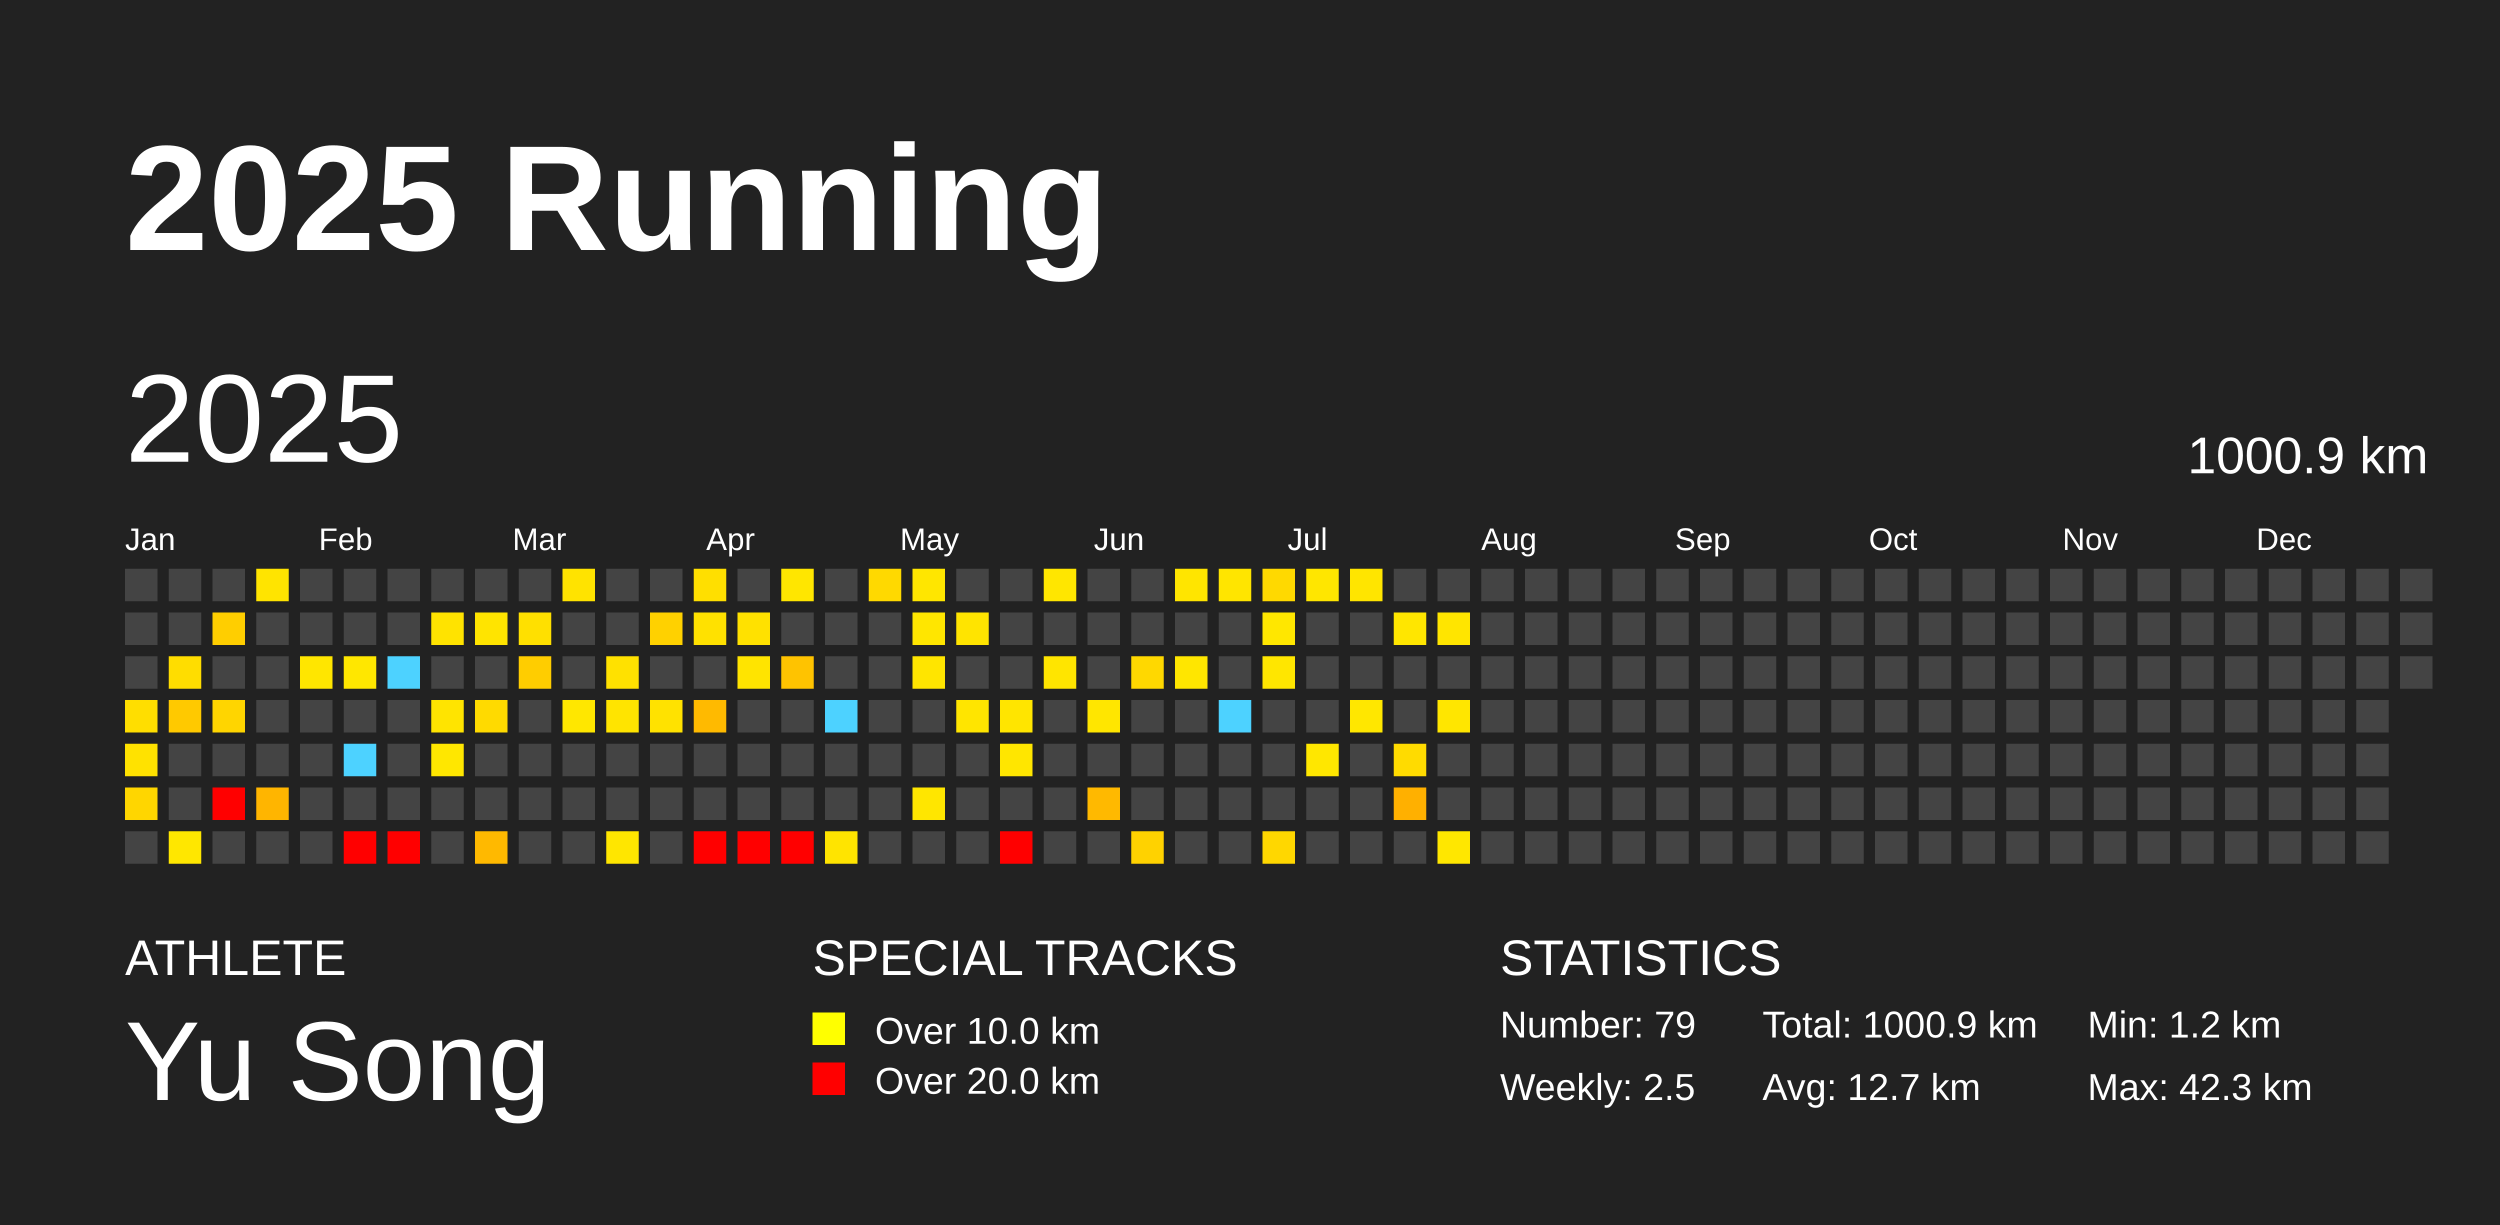
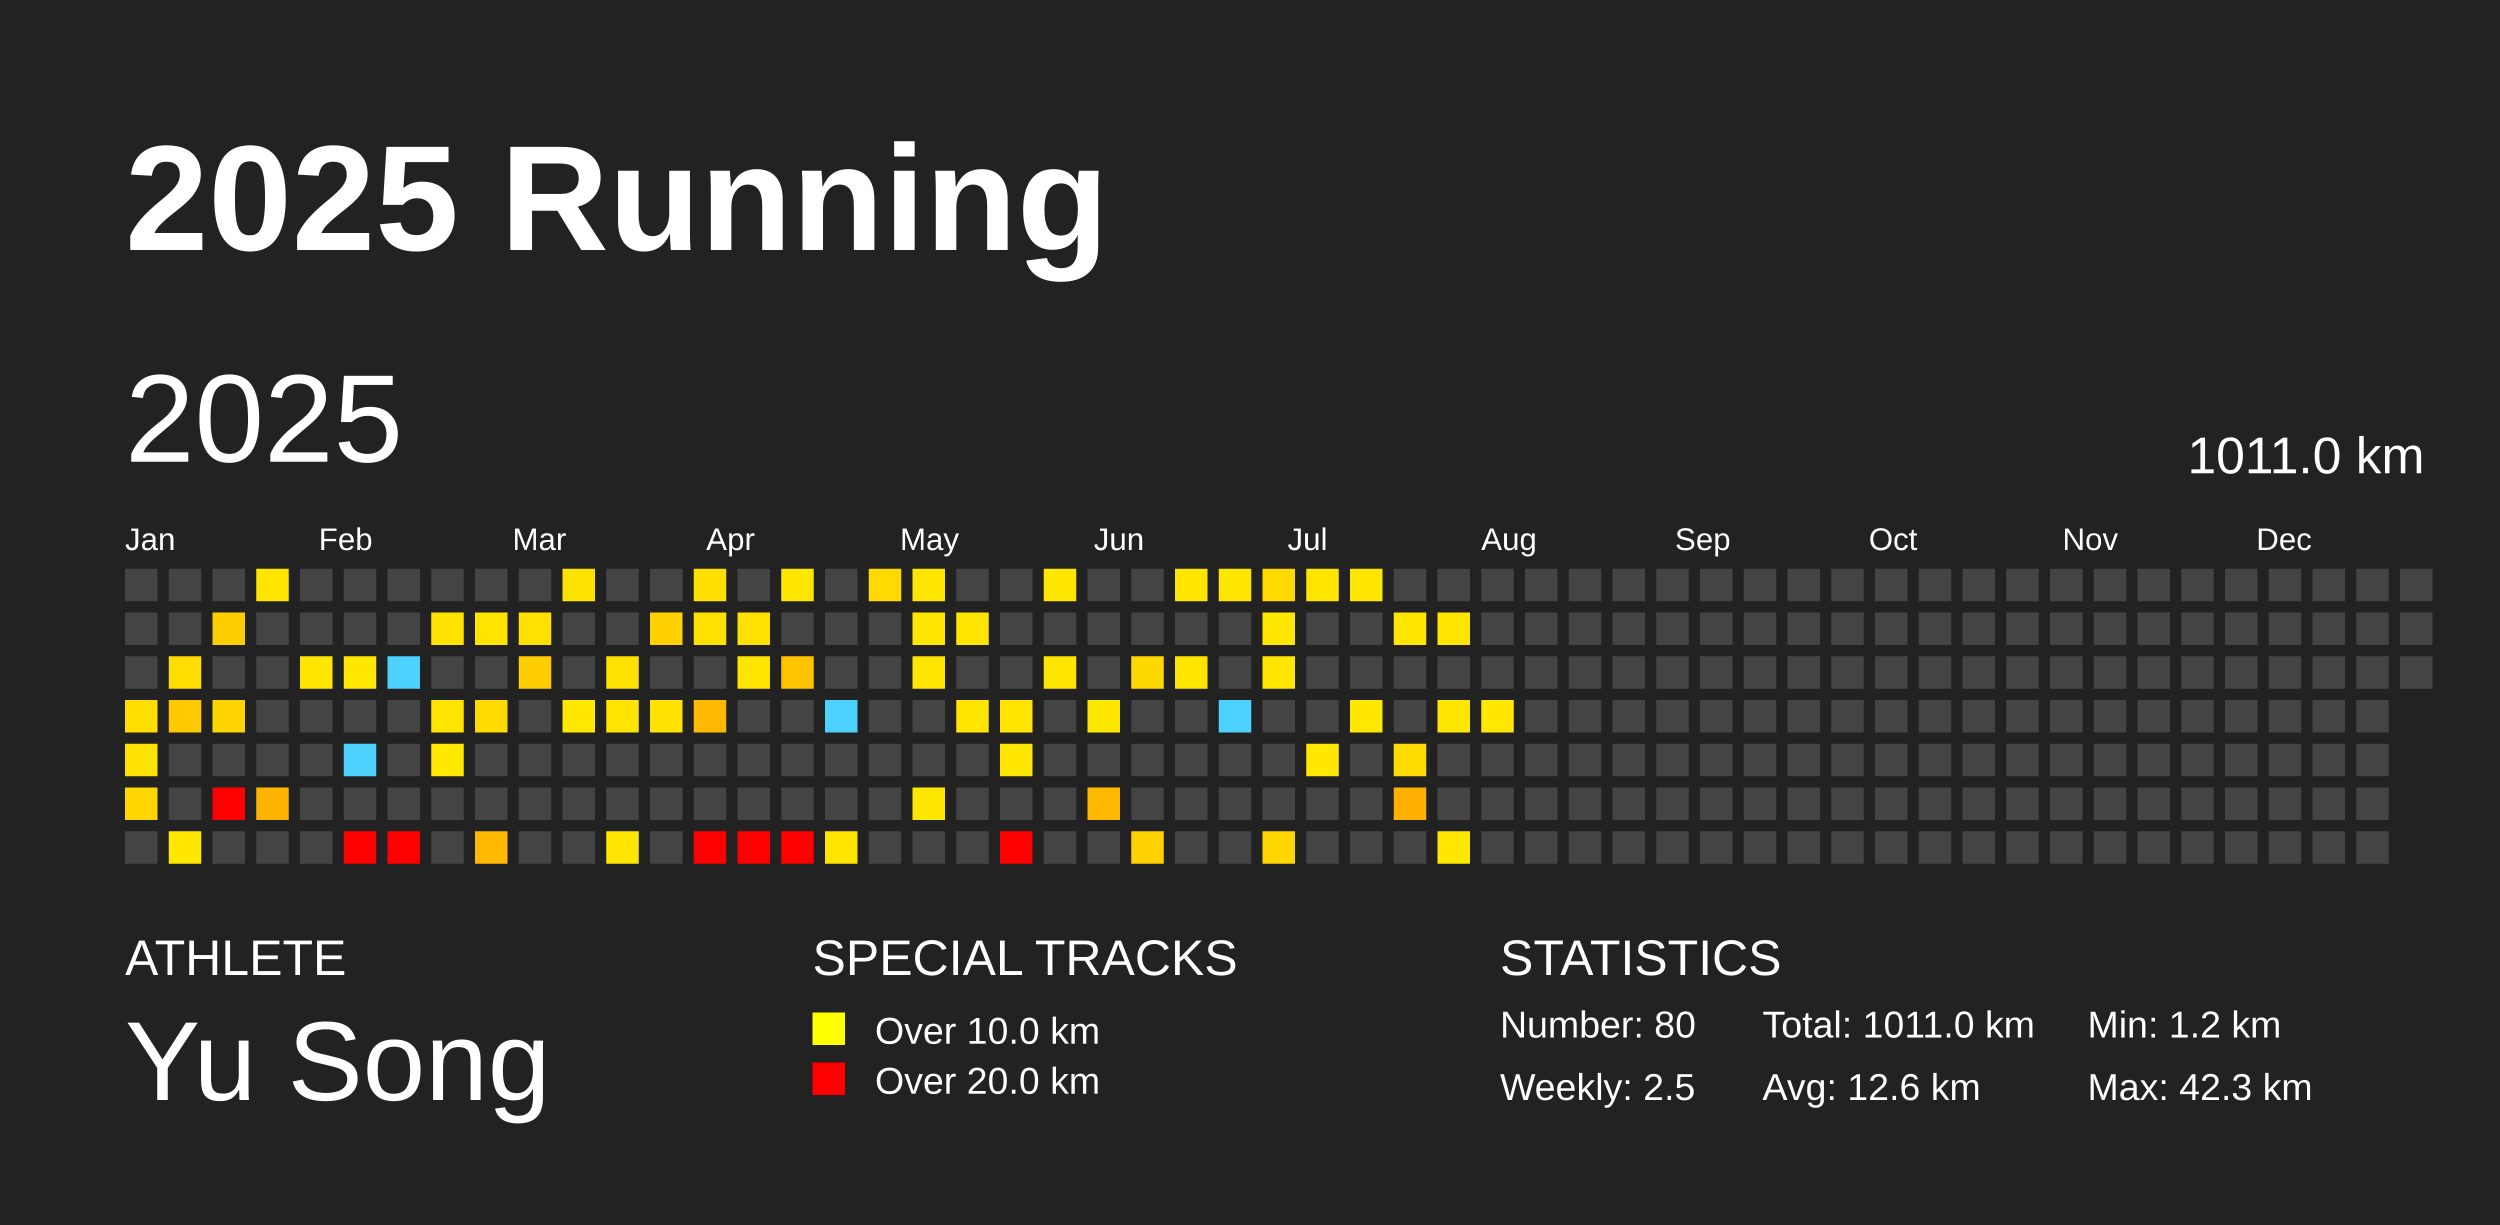
<svg xmlns="http://www.w3.org/2000/svg" baseProfile="full" height="98mm" version="1.1" viewBox="0,0,200,98" width="200mm">
  <defs />
  <rect fill="#222222" height="98" width="200" x="0" y="0" />
  <text fill="#FFFFFF" style="font-size:12px; font-family:Arial; font-weight:bold;" x="10" y="20">2025 Running</text>
  <text fill="#FFFFFF" style="font-size:4px; font-family:Arial" x="10" y="78">ATHLETE</text>
  <text fill="#FFFFFF" style="font-size:9px; font-family:Arial" x="10" y="88">Yu Song</text>
  <text fill="#FFFFFF" style="font-size:4px; font-family:Arial" x="65" y="78">SPECIAL TRACKS</text>
  <rect fill="yellow" height="2.6" width="2.6" x="65" y="81" />
  <text fill="#FFFFFF" style="font-size:3px; font-family:Arial" x="70" y="83.5">Over 10.0 km</text>
  <rect fill="red" height="2.6" width="2.6" x="65" y="85" />
  <text fill="#FFFFFF" style="font-size:3px; font-family:Arial" x="70" y="87.5">Over 20.0 km</text>
  <text fill="#FFFFFF" style="font-size:4px; font-family:Arial" x="120" y="78">STATISTICS</text>
-   <text fill="#FFFFFF" style="font-size:3px; font-family:Arial" x="120" y="83">Number: 79</text>
+   <text fill="#FFFFFF" style="font-size:3px; font-family:Arial" x="120" y="83">Number: 80</text>
  <text fill="#FFFFFF" style="font-size:3px; font-family:Arial" x="120" y="88">Weekly: 2.5</text>
-   <text fill="#FFFFFF" style="font-size:3px; font-family:Arial" x="141" y="83">Total: 1000.9 km</text>
-   <text fill="#FFFFFF" style="font-size:3px; font-family:Arial" x="141" y="88">Avg: 12.7 km</text>
+   <text fill="#FFFFFF" style="font-size:3px; font-family:Arial" x="141" y="83">Total: 1011.0 km</text>
+   <text fill="#FFFFFF" style="font-size:3px; font-family:Arial" x="141" y="88">Avg: 12.6 km</text>
  <text fill="#FFFFFF" style="font-size:3px; font-family:Arial" x="167" y="83">Min: 1.2 km</text>
  <text fill="#FFFFFF" style="font-size:3px; font-family:Arial" x="167" y="88">Max: 42.3 km</text>
  <text dominant-baseline="hanging" fill="#FFFFFF" style="font-size:10.0px; font-family:Arial;" x="10" y="30">2025</text>
-   <text dominant-baseline="hanging" fill="#FFFFFF" style="font-size:4.125px; font-family:Arial;" x="175" y="35">1000.9 km</text>
+   <text dominant-baseline="hanging" fill="#FFFFFF" style="font-size:4.125px; font-family:Arial;" x="175" y="35">1011.0 km</text>
  <text fill="#FFFFFF" style="font-size:2.5px; font-family:Arial" x="10.0" y="44">Jan</text>
  <text fill="#FFFFFF" style="font-size:2.5px; font-family:Arial" x="25.5" y="44">Feb</text>
  <text fill="#FFFFFF" style="font-size:2.5px; font-family:Arial" x="41.0" y="44">Mar</text>
  <text fill="#FFFFFF" style="font-size:2.5px; font-family:Arial" x="56.5" y="44">Apr</text>
  <text fill="#FFFFFF" style="font-size:2.5px; font-family:Arial" x="72.0" y="44">May</text>
  <text fill="#FFFFFF" style="font-size:2.5px; font-family:Arial" x="87.5" y="44">Jun</text>
  <text fill="#FFFFFF" style="font-size:2.5px; font-family:Arial" x="103.0" y="44">Jul</text>
  <text fill="#FFFFFF" style="font-size:2.5px; font-family:Arial" x="118.5" y="44">Aug</text>
  <text fill="#FFFFFF" style="font-size:2.5px; font-family:Arial" x="134.0" y="44">Sep</text>
  <text fill="#FFFFFF" style="font-size:2.5px; font-family:Arial" x="149.5" y="44">Oct</text>
  <text fill="#FFFFFF" style="font-size:2.5px; font-family:Arial" x="165.0" y="44">Nov</text>
  <text fill="#FFFFFF" style="font-size:2.5px; font-family:Arial" x="180.5" y="44">Dec</text>
  <rect fill="#444444" height="2.6" width="2.6" x="10.0" y="45.5" />
  <rect fill="#444444" height="2.6" width="2.6" x="10.0" y="49.0" />
  <rect fill="#444444" height="2.6" width="2.6" x="10.0" y="52.5" />
  <rect fill="#ffde00" height="2.6" width="2.6" x="10.0" y="56.0" />
  <rect fill="#ffe200" height="2.6" width="2.6" x="10.0" y="59.5" />
  <rect fill="#ffd600" height="2.6" width="2.6" x="10.0" y="63.0" />
  <rect fill="#444444" height="2.6" width="2.6" x="10.0" y="66.5" />
  <rect fill="#444444" height="2.6" width="2.6" x="13.5" y="45.5" />
  <rect fill="#444444" height="2.6" width="2.6" x="13.5" y="49.0" />
  <rect fill="#ffdd00" height="2.6" width="2.6" x="13.5" y="52.5" />
  <rect fill="#ffc900" height="2.6" width="2.6" x="13.5" y="56.0" />
  <rect fill="#444444" height="2.6" width="2.6" x="13.5" y="59.5" />
  <rect fill="#444444" height="2.6" width="2.6" x="13.5" y="63.0" />
  <rect fill="#ffe700" height="2.6" width="2.6" x="13.5" y="66.5" />
  <rect fill="#444444" height="2.6" width="2.6" x="17.0" y="45.5" />
  <rect fill="#ffce00" height="2.6" width="2.6" x="17.0" y="49.0" />
  <rect fill="#444444" height="2.6" width="2.6" x="17.0" y="52.5" />
  <rect fill="#ffd500" height="2.6" width="2.6" x="17.0" y="56.0" />
  <rect fill="#444444" height="2.6" width="2.6" x="17.0" y="59.5" />
  <rect fill="red" height="2.6" width="2.6" x="17.0" y="63.0" />
  <rect fill="#444444" height="2.6" width="2.6" x="17.0" y="66.5" />
  <rect fill="#ffe400" height="2.6" width="2.6" x="20.5" y="45.5" />
  <rect fill="#444444" height="2.6" width="2.6" x="20.5" y="49.0" />
  <rect fill="#444444" height="2.6" width="2.6" x="20.5" y="52.5" />
  <rect fill="#444444" height="2.6" width="2.6" x="20.5" y="56.0" />
  <rect fill="#444444" height="2.6" width="2.6" x="20.5" y="59.5" />
  <rect fill="#ffb500" height="2.6" width="2.6" x="20.5" y="63.0" />
  <rect fill="#444444" height="2.6" width="2.6" x="20.5" y="66.5" />
  <rect fill="#444444" height="2.6" width="2.6" x="24.0" y="45.5" />
  <rect fill="#444444" height="2.6" width="2.6" x="24.0" y="49.0" />
  <rect fill="#ffe600" height="2.6" width="2.6" x="24.0" y="52.5" />
  <rect fill="#444444" height="2.6" width="2.6" x="24.0" y="56.0" />
  <rect fill="#444444" height="2.6" width="2.6" x="24.0" y="59.5" />
  <rect fill="#444444" height="2.6" width="2.6" x="24.0" y="63.0" />
  <rect fill="#444444" height="2.6" width="2.6" x="24.0" y="66.5" />
  <rect fill="#444444" height="2.6" width="2.6" x="27.5" y="45.5" />
  <rect fill="#444444" height="2.6" width="2.6" x="27.5" y="49.0" />
  <rect fill="#ffe700" height="2.6" width="2.6" x="27.5" y="52.5" />
  <rect fill="#444444" height="2.6" width="2.6" x="27.5" y="56.0" />
  <rect fill="#4dd2ff" height="2.6" width="2.6" x="27.5" y="59.5" />
  <rect fill="#444444" height="2.6" width="2.6" x="27.5" y="63.0" />
  <rect fill="red" height="2.6" width="2.6" x="27.5" y="66.5" />
  <rect fill="#444444" height="2.6" width="2.6" x="31.0" y="45.5" />
  <rect fill="#444444" height="2.6" width="2.6" x="31.0" y="49.0" />
  <rect fill="#4dd2ff" height="2.6" width="2.6" x="31.0" y="52.5" />
  <rect fill="#444444" height="2.6" width="2.6" x="31.0" y="56.0" />
  <rect fill="#444444" height="2.6" width="2.6" x="31.0" y="59.5" />
  <rect fill="#444444" height="2.6" width="2.6" x="31.0" y="63.0" />
  <rect fill="red" height="2.6" width="2.6" x="31.0" y="66.5" />
  <rect fill="#444444" height="2.6" width="2.6" x="34.5" y="45.5" />
  <rect fill="#ffe300" height="2.6" width="2.6" x="34.5" y="49.0" />
  <rect fill="#444444" height="2.6" width="2.6" x="34.5" y="52.5" />
  <rect fill="#ffe400" height="2.6" width="2.6" x="34.5" y="56.0" />
  <rect fill="#ffe700" height="2.6" width="2.6" x="34.5" y="59.5" />
  <rect fill="#444444" height="2.6" width="2.6" x="34.5" y="63.0" />
  <rect fill="#444444" height="2.6" width="2.6" x="34.5" y="66.5" />
  <rect fill="#444444" height="2.6" width="2.6" x="38.0" y="45.5" />
  <rect fill="#ffe400" height="2.6" width="2.6" x="38.0" y="49.0" />
  <rect fill="#444444" height="2.6" width="2.6" x="38.0" y="52.5" />
  <rect fill="#ffda00" height="2.6" width="2.6" x="38.0" y="56.0" />
  <rect fill="#444444" height="2.6" width="2.6" x="38.0" y="59.5" />
  <rect fill="#444444" height="2.6" width="2.6" x="38.0" y="63.0" />
  <rect fill="#ffb900" height="2.6" width="2.6" x="38.0" y="66.5" />
  <rect fill="#444444" height="2.6" width="2.6" x="41.5" y="45.5" />
  <rect fill="#ffe000" height="2.6" width="2.6" x="41.5" y="49.0" />
  <rect fill="#ffcd00" height="2.6" width="2.6" x="41.5" y="52.5" />
  <rect fill="#444444" height="2.6" width="2.6" x="41.5" y="56.0" />
  <rect fill="#444444" height="2.6" width="2.6" x="41.5" y="59.5" />
  <rect fill="#444444" height="2.6" width="2.6" x="41.5" y="63.0" />
  <rect fill="#444444" height="2.6" width="2.6" x="41.5" y="66.5" />
  <rect fill="#ffe300" height="2.6" width="2.6" x="45.0" y="45.5" />
  <rect fill="#444444" height="2.6" width="2.6" x="45.0" y="49.0" />
  <rect fill="#444444" height="2.6" width="2.6" x="45.0" y="52.5" />
  <rect fill="#ffe700" height="2.6" width="2.6" x="45.0" y="56.0" />
  <rect fill="#444444" height="2.6" width="2.6" x="45.0" y="59.5" />
  <rect fill="#444444" height="2.6" width="2.6" x="45.0" y="63.0" />
  <rect fill="#444444" height="2.6" width="2.6" x="45.0" y="66.5" />
  <rect fill="#444444" height="2.6" width="2.6" x="48.5" y="45.5" />
  <rect fill="#444444" height="2.6" width="2.6" x="48.5" y="49.0" />
  <rect fill="#ffe100" height="2.6" width="2.6" x="48.5" y="52.5" />
  <rect fill="#ffe400" height="2.6" width="2.6" x="48.5" y="56.0" />
  <rect fill="#444444" height="2.6" width="2.6" x="48.5" y="59.5" />
  <rect fill="#444444" height="2.6" width="2.6" x="48.5" y="63.0" />
  <rect fill="#ffe600" height="2.6" width="2.6" x="48.5" y="66.5" />
  <rect fill="#444444" height="2.6" width="2.6" x="52.0" y="45.5" />
  <rect fill="#ffd100" height="2.6" width="2.6" x="52.0" y="49.0" />
  <rect fill="#444444" height="2.6" width="2.6" x="52.0" y="52.5" />
  <rect fill="#ffe200" height="2.6" width="2.6" x="52.0" y="56.0" />
  <rect fill="#444444" height="2.6" width="2.6" x="52.0" y="59.5" />
  <rect fill="#444444" height="2.6" width="2.6" x="52.0" y="63.0" />
  <rect fill="#444444" height="2.6" width="2.6" x="52.0" y="66.5" />
  <rect fill="#ffdf00" height="2.6" width="2.6" x="55.5" y="45.5" />
  <rect fill="#ffe100" height="2.6" width="2.6" x="55.5" y="49.0" />
  <rect fill="#444444" height="2.6" width="2.6" x="55.5" y="52.5" />
  <rect fill="#ffba00" height="2.6" width="2.6" x="55.5" y="56.0" />
  <rect fill="#444444" height="2.6" width="2.6" x="55.5" y="59.5" />
  <rect fill="#444444" height="2.6" width="2.6" x="55.5" y="63.0" />
  <rect fill="red" height="2.6" width="2.6" x="55.5" y="66.5" />
  <rect fill="#444444" height="2.6" width="2.6" x="59.0" y="45.5" />
  <rect fill="#ffe100" height="2.6" width="2.6" x="59.0" y="49.0" />
  <rect fill="#ffe400" height="2.6" width="2.6" x="59.0" y="52.5" />
  <rect fill="#444444" height="2.6" width="2.6" x="59.0" y="56.0" />
  <rect fill="#444444" height="2.6" width="2.6" x="59.0" y="59.5" />
  <rect fill="#444444" height="2.6" width="2.6" x="59.0" y="63.0" />
  <rect fill="red" height="2.6" width="2.6" x="59.0" y="66.5" />
  <rect fill="#ffe600" height="2.6" width="2.6" x="62.5" y="45.5" />
  <rect fill="#444444" height="2.6" width="2.6" x="62.5" y="49.0" />
  <rect fill="#ffc300" height="2.6" width="2.6" x="62.5" y="52.5" />
  <rect fill="#444444" height="2.6" width="2.6" x="62.5" y="56.0" />
  <rect fill="#444444" height="2.6" width="2.6" x="62.5" y="59.5" />
  <rect fill="#444444" height="2.6" width="2.6" x="62.5" y="63.0" />
  <rect fill="red" height="2.6" width="2.6" x="62.5" y="66.5" />
  <rect fill="#444444" height="2.6" width="2.6" x="66.0" y="45.5" />
  <rect fill="#444444" height="2.6" width="2.6" x="66.0" y="49.0" />
  <rect fill="#444444" height="2.6" width="2.6" x="66.0" y="52.5" />
  <rect fill="#4dd2ff" height="2.6" width="2.6" x="66.0" y="56.0" />
  <rect fill="#444444" height="2.6" width="2.6" x="66.0" y="59.5" />
  <rect fill="#444444" height="2.6" width="2.6" x="66.0" y="63.0" />
  <rect fill="#ffe400" height="2.6" width="2.6" x="66.0" y="66.5" />
  <rect fill="#ffd900" height="2.6" width="2.6" x="69.5" y="45.5" />
  <rect fill="#444444" height="2.6" width="2.6" x="69.5" y="49.0" />
  <rect fill="#444444" height="2.6" width="2.6" x="69.5" y="52.5" />
  <rect fill="#444444" height="2.6" width="2.6" x="69.5" y="56.0" />
  <rect fill="#444444" height="2.6" width="2.6" x="69.5" y="59.5" />
  <rect fill="#444444" height="2.6" width="2.6" x="69.5" y="63.0" />
  <rect fill="#444444" height="2.6" width="2.6" x="69.5" y="66.5" />
  <rect fill="#ffe600" height="2.6" width="2.6" x="73.0" y="45.5" />
  <rect fill="#ffe600" height="2.6" width="2.6" x="73.0" y="49.0" />
  <rect fill="#ffe500" height="2.6" width="2.6" x="73.0" y="52.5" />
  <rect fill="#444444" height="2.6" width="2.6" x="73.0" y="56.0" />
  <rect fill="#444444" height="2.6" width="2.6" x="73.0" y="59.5" />
  <rect fill="#ffe600" height="2.6" width="2.6" x="73.0" y="63.0" />
  <rect fill="#444444" height="2.6" width="2.6" x="73.0" y="66.5" />
  <rect fill="#444444" height="2.6" width="2.6" x="76.5" y="45.5" />
  <rect fill="#ffe400" height="2.6" width="2.6" x="76.5" y="49.0" />
  <rect fill="#444444" height="2.6" width="2.6" x="76.5" y="52.5" />
  <rect fill="#ffe500" height="2.6" width="2.6" x="76.5" y="56.0" />
  <rect fill="#444444" height="2.6" width="2.6" x="76.5" y="59.5" />
  <rect fill="#444444" height="2.6" width="2.6" x="76.5" y="63.0" />
  <rect fill="#444444" height="2.6" width="2.6" x="76.5" y="66.5" />
  <rect fill="#444444" height="2.6" width="2.6" x="80.0" y="45.5" />
  <rect fill="#444444" height="2.6" width="2.6" x="80.0" y="49.0" />
  <rect fill="#444444" height="2.6" width="2.6" x="80.0" y="52.5" />
  <rect fill="#ffe500" height="2.6" width="2.6" x="80.0" y="56.0" />
  <rect fill="#ffe600" height="2.6" width="2.6" x="80.0" y="59.5" />
  <rect fill="#444444" height="2.6" width="2.6" x="80.0" y="63.0" />
  <rect fill="red" height="2.6" width="2.6" x="80.0" y="66.5" />
  <rect fill="#ffe600" height="2.6" width="2.6" x="83.5" y="45.5" />
  <rect fill="#444444" height="2.6" width="2.6" x="83.5" y="49.0" />
  <rect fill="#ffe500" height="2.6" width="2.6" x="83.5" y="52.5" />
  <rect fill="#444444" height="2.6" width="2.6" x="83.5" y="56.0" />
  <rect fill="#444444" height="2.6" width="2.6" x="83.5" y="59.5" />
  <rect fill="#444444" height="2.6" width="2.6" x="83.5" y="63.0" />
  <rect fill="#444444" height="2.6" width="2.6" x="83.5" y="66.5" />
  <rect fill="#444444" height="2.6" width="2.6" x="87.0" y="45.5" />
  <rect fill="#444444" height="2.6" width="2.6" x="87.0" y="49.0" />
  <rect fill="#444444" height="2.6" width="2.6" x="87.0" y="52.5" />
  <rect fill="#ffe600" height="2.6" width="2.6" x="87.0" y="56.0" />
  <rect fill="#444444" height="2.6" width="2.6" x="87.0" y="59.5" />
  <rect fill="#ffb900" height="2.6" width="2.6" x="87.0" y="63.0" />
  <rect fill="#444444" height="2.6" width="2.6" x="87.0" y="66.5" />
  <rect fill="#444444" height="2.6" width="2.6" x="90.5" y="45.5" />
  <rect fill="#444444" height="2.6" width="2.6" x="90.5" y="49.0" />
  <rect fill="#ffd800" height="2.6" width="2.6" x="90.5" y="52.5" />
  <rect fill="#444444" height="2.6" width="2.6" x="90.5" y="56.0" />
  <rect fill="#444444" height="2.6" width="2.6" x="90.5" y="59.5" />
  <rect fill="#444444" height="2.6" width="2.6" x="90.5" y="63.0" />
  <rect fill="#ffd200" height="2.6" width="2.6" x="90.5" y="66.5" />
  <rect fill="#ffe500" height="2.6" width="2.6" x="94.0" y="45.5" />
  <rect fill="#444444" height="2.6" width="2.6" x="94.0" y="49.0" />
  <rect fill="#ffe600" height="2.6" width="2.6" x="94.0" y="52.5" />
  <rect fill="#444444" height="2.6" width="2.6" x="94.0" y="56.0" />
  <rect fill="#444444" height="2.6" width="2.6" x="94.0" y="59.5" />
  <rect fill="#444444" height="2.6" width="2.6" x="94.0" y="63.0" />
  <rect fill="#444444" height="2.6" width="2.6" x="94.0" y="66.5" />
  <rect fill="#ffe500" height="2.6" width="2.6" x="97.5" y="45.5" />
  <rect fill="#444444" height="2.6" width="2.6" x="97.5" y="49.0" />
  <rect fill="#444444" height="2.6" width="2.6" x="97.5" y="52.5" />
  <rect fill="#4dd2ff" height="2.6" width="2.6" x="97.5" y="56.0" />
  <rect fill="#444444" height="2.6" width="2.6" x="97.5" y="59.5" />
  <rect fill="#444444" height="2.6" width="2.6" x="97.5" y="63.0" />
  <rect fill="#444444" height="2.6" width="2.6" x="97.5" y="66.5" />
  <rect fill="#ffd900" height="2.6" width="2.6" x="101.0" y="45.5" />
  <rect fill="#ffe700" height="2.6" width="2.6" x="101.0" y="49.0" />
  <rect fill="#ffe600" height="2.6" width="2.6" x="101.0" y="52.5" />
  <rect fill="#444444" height="2.6" width="2.6" x="101.0" y="56.0" />
  <rect fill="#444444" height="2.6" width="2.6" x="101.0" y="59.5" />
  <rect fill="#444444" height="2.6" width="2.6" x="101.0" y="63.0" />
  <rect fill="#ffd700" height="2.6" width="2.6" x="101.0" y="66.5" />
  <rect fill="#ffe600" height="2.6" width="2.6" x="104.5" y="45.5" />
  <rect fill="#444444" height="2.6" width="2.6" x="104.5" y="49.0" />
  <rect fill="#444444" height="2.6" width="2.6" x="104.5" y="52.5" />
  <rect fill="#444444" height="2.6" width="2.6" x="104.5" y="56.0" />
  <rect fill="#ffe700" height="2.6" width="2.6" x="104.5" y="59.5" />
  <rect fill="#444444" height="2.6" width="2.6" x="104.5" y="63.0" />
  <rect fill="#444444" height="2.6" width="2.6" x="104.5" y="66.5" />
  <rect fill="#ffe500" height="2.6" width="2.6" x="108.0" y="45.5" />
  <rect fill="#444444" height="2.6" width="2.6" x="108.0" y="49.0" />
  <rect fill="#444444" height="2.6" width="2.6" x="108.0" y="52.5" />
  <rect fill="#ffe700" height="2.6" width="2.6" x="108.0" y="56.0" />
  <rect fill="#444444" height="2.6" width="2.6" x="108.0" y="59.5" />
  <rect fill="#444444" height="2.6" width="2.6" x="108.0" y="63.0" />
  <rect fill="#444444" height="2.6" width="2.6" x="108.0" y="66.5" />
  <rect fill="#444444" height="2.6" width="2.6" x="111.5" y="45.5" />
  <rect fill="#ffe600" height="2.6" width="2.6" x="111.5" y="49.0" />
  <rect fill="#444444" height="2.6" width="2.6" x="111.5" y="52.5" />
  <rect fill="#444444" height="2.6" width="2.6" x="111.5" y="56.0" />
  <rect fill="#ffdb00" height="2.6" width="2.6" x="111.5" y="59.5" />
  <rect fill="#ffb000" height="2.6" width="2.6" x="111.5" y="63.0" />
  <rect fill="#444444" height="2.6" width="2.6" x="111.5" y="66.5" />
  <rect fill="#444444" height="2.6" width="2.6" x="115.0" y="45.5" />
  <rect fill="#ffe500" height="2.6" width="2.6" x="115.0" y="49.0" />
  <rect fill="#444444" height="2.6" width="2.6" x="115.0" y="52.5" />
  <rect fill="#ffe600" height="2.6" width="2.6" x="115.0" y="56.0" />
  <rect fill="#444444" height="2.6" width="2.6" x="115.0" y="59.5" />
  <rect fill="#444444" height="2.6" width="2.6" x="115.0" y="63.0" />
  <rect fill="#ffe700" height="2.6" width="2.6" x="115.0" y="66.5" />
  <rect fill="#444444" height="2.6" width="2.6" x="118.5" y="45.5" />
  <rect fill="#444444" height="2.6" width="2.6" x="118.5" y="49.0" />
  <rect fill="#444444" height="2.6" width="2.6" x="118.5" y="52.5" />
-   <rect fill="#444444" height="2.6" width="2.6" x="118.5" y="56.0" />
+   <rect fill="#ffe700" height="2.6" width="2.6" x="118.5" y="56.0" />
  <rect fill="#444444" height="2.6" width="2.6" x="118.5" y="59.5" />
  <rect fill="#444444" height="2.6" width="2.6" x="118.5" y="63.0" />
  <rect fill="#444444" height="2.6" width="2.6" x="118.5" y="66.5" />
  <rect fill="#444444" height="2.6" width="2.6" x="122.0" y="45.5" />
  <rect fill="#444444" height="2.6" width="2.6" x="122.0" y="49.0" />
  <rect fill="#444444" height="2.6" width="2.6" x="122.0" y="52.5" />
  <rect fill="#444444" height="2.6" width="2.6" x="122.0" y="56.0" />
  <rect fill="#444444" height="2.6" width="2.6" x="122.0" y="59.5" />
  <rect fill="#444444" height="2.6" width="2.6" x="122.0" y="63.0" />
  <rect fill="#444444" height="2.6" width="2.6" x="122.0" y="66.5" />
  <rect fill="#444444" height="2.6" width="2.6" x="125.5" y="45.5" />
  <rect fill="#444444" height="2.6" width="2.6" x="125.5" y="49.0" />
  <rect fill="#444444" height="2.6" width="2.6" x="125.5" y="52.5" />
  <rect fill="#444444" height="2.6" width="2.6" x="125.5" y="56.0" />
  <rect fill="#444444" height="2.6" width="2.6" x="125.5" y="59.5" />
  <rect fill="#444444" height="2.6" width="2.6" x="125.5" y="63.0" />
  <rect fill="#444444" height="2.6" width="2.6" x="125.5" y="66.5" />
  <rect fill="#444444" height="2.6" width="2.6" x="129.0" y="45.5" />
  <rect fill="#444444" height="2.6" width="2.6" x="129.0" y="49.0" />
  <rect fill="#444444" height="2.6" width="2.6" x="129.0" y="52.5" />
  <rect fill="#444444" height="2.6" width="2.6" x="129.0" y="56.0" />
  <rect fill="#444444" height="2.6" width="2.6" x="129.0" y="59.5" />
  <rect fill="#444444" height="2.6" width="2.6" x="129.0" y="63.0" />
  <rect fill="#444444" height="2.6" width="2.6" x="129.0" y="66.5" />
  <rect fill="#444444" height="2.6" width="2.6" x="132.5" y="45.5" />
  <rect fill="#444444" height="2.6" width="2.6" x="132.5" y="49.0" />
  <rect fill="#444444" height="2.6" width="2.6" x="132.5" y="52.5" />
  <rect fill="#444444" height="2.6" width="2.6" x="132.5" y="56.0" />
  <rect fill="#444444" height="2.6" width="2.6" x="132.5" y="59.5" />
  <rect fill="#444444" height="2.6" width="2.6" x="132.5" y="63.0" />
  <rect fill="#444444" height="2.6" width="2.6" x="132.5" y="66.5" />
  <rect fill="#444444" height="2.6" width="2.6" x="136.0" y="45.5" />
  <rect fill="#444444" height="2.6" width="2.6" x="136.0" y="49.0" />
  <rect fill="#444444" height="2.6" width="2.6" x="136.0" y="52.5" />
  <rect fill="#444444" height="2.6" width="2.6" x="136.0" y="56.0" />
  <rect fill="#444444" height="2.6" width="2.6" x="136.0" y="59.5" />
  <rect fill="#444444" height="2.6" width="2.6" x="136.0" y="63.0" />
  <rect fill="#444444" height="2.6" width="2.6" x="136.0" y="66.5" />
  <rect fill="#444444" height="2.6" width="2.6" x="139.5" y="45.5" />
  <rect fill="#444444" height="2.6" width="2.6" x="139.5" y="49.0" />
  <rect fill="#444444" height="2.6" width="2.6" x="139.5" y="52.5" />
  <rect fill="#444444" height="2.6" width="2.6" x="139.5" y="56.0" />
  <rect fill="#444444" height="2.6" width="2.6" x="139.5" y="59.5" />
  <rect fill="#444444" height="2.6" width="2.6" x="139.5" y="63.0" />
  <rect fill="#444444" height="2.6" width="2.6" x="139.5" y="66.5" />
  <rect fill="#444444" height="2.6" width="2.6" x="143.0" y="45.5" />
  <rect fill="#444444" height="2.6" width="2.6" x="143.0" y="49.0" />
  <rect fill="#444444" height="2.6" width="2.6" x="143.0" y="52.5" />
  <rect fill="#444444" height="2.6" width="2.6" x="143.0" y="56.0" />
  <rect fill="#444444" height="2.6" width="2.6" x="143.0" y="59.5" />
  <rect fill="#444444" height="2.6" width="2.6" x="143.0" y="63.0" />
  <rect fill="#444444" height="2.6" width="2.6" x="143.0" y="66.5" />
  <rect fill="#444444" height="2.6" width="2.6" x="146.5" y="45.5" />
  <rect fill="#444444" height="2.6" width="2.6" x="146.5" y="49.0" />
  <rect fill="#444444" height="2.6" width="2.6" x="146.5" y="52.5" />
  <rect fill="#444444" height="2.6" width="2.6" x="146.5" y="56.0" />
  <rect fill="#444444" height="2.6" width="2.6" x="146.5" y="59.5" />
  <rect fill="#444444" height="2.6" width="2.6" x="146.5" y="63.0" />
  <rect fill="#444444" height="2.6" width="2.6" x="146.5" y="66.5" />
  <rect fill="#444444" height="2.6" width="2.6" x="150.0" y="45.5" />
  <rect fill="#444444" height="2.6" width="2.6" x="150.0" y="49.0" />
  <rect fill="#444444" height="2.6" width="2.6" x="150.0" y="52.5" />
  <rect fill="#444444" height="2.6" width="2.6" x="150.0" y="56.0" />
  <rect fill="#444444" height="2.6" width="2.6" x="150.0" y="59.5" />
  <rect fill="#444444" height="2.6" width="2.6" x="150.0" y="63.0" />
  <rect fill="#444444" height="2.6" width="2.6" x="150.0" y="66.5" />
  <rect fill="#444444" height="2.6" width="2.6" x="153.5" y="45.5" />
  <rect fill="#444444" height="2.6" width="2.6" x="153.5" y="49.0" />
  <rect fill="#444444" height="2.6" width="2.6" x="153.5" y="52.5" />
  <rect fill="#444444" height="2.6" width="2.6" x="153.5" y="56.0" />
  <rect fill="#444444" height="2.6" width="2.6" x="153.5" y="59.5" />
  <rect fill="#444444" height="2.6" width="2.6" x="153.5" y="63.0" />
  <rect fill="#444444" height="2.6" width="2.6" x="153.5" y="66.5" />
  <rect fill="#444444" height="2.6" width="2.6" x="157.0" y="45.5" />
  <rect fill="#444444" height="2.6" width="2.6" x="157.0" y="49.0" />
  <rect fill="#444444" height="2.6" width="2.6" x="157.0" y="52.5" />
  <rect fill="#444444" height="2.6" width="2.6" x="157.0" y="56.0" />
  <rect fill="#444444" height="2.6" width="2.6" x="157.0" y="59.5" />
  <rect fill="#444444" height="2.6" width="2.6" x="157.0" y="63.0" />
  <rect fill="#444444" height="2.6" width="2.6" x="157.0" y="66.5" />
  <rect fill="#444444" height="2.6" width="2.6" x="160.5" y="45.5" />
  <rect fill="#444444" height="2.6" width="2.6" x="160.5" y="49.0" />
  <rect fill="#444444" height="2.6" width="2.6" x="160.5" y="52.5" />
  <rect fill="#444444" height="2.6" width="2.6" x="160.5" y="56.0" />
  <rect fill="#444444" height="2.6" width="2.6" x="160.5" y="59.5" />
  <rect fill="#444444" height="2.6" width="2.6" x="160.5" y="63.0" />
  <rect fill="#444444" height="2.6" width="2.6" x="160.5" y="66.5" />
  <rect fill="#444444" height="2.6" width="2.6" x="164.0" y="45.5" />
  <rect fill="#444444" height="2.6" width="2.6" x="164.0" y="49.0" />
  <rect fill="#444444" height="2.6" width="2.6" x="164.0" y="52.5" />
  <rect fill="#444444" height="2.6" width="2.6" x="164.0" y="56.0" />
  <rect fill="#444444" height="2.6" width="2.6" x="164.0" y="59.5" />
  <rect fill="#444444" height="2.6" width="2.6" x="164.0" y="63.0" />
  <rect fill="#444444" height="2.6" width="2.6" x="164.0" y="66.5" />
  <rect fill="#444444" height="2.6" width="2.6" x="167.5" y="45.5" />
  <rect fill="#444444" height="2.6" width="2.6" x="167.5" y="49.0" />
  <rect fill="#444444" height="2.6" width="2.6" x="167.5" y="52.5" />
  <rect fill="#444444" height="2.6" width="2.6" x="167.5" y="56.0" />
  <rect fill="#444444" height="2.6" width="2.6" x="167.5" y="59.5" />
  <rect fill="#444444" height="2.6" width="2.6" x="167.5" y="63.0" />
  <rect fill="#444444" height="2.6" width="2.6" x="167.5" y="66.5" />
  <rect fill="#444444" height="2.6" width="2.6" x="171.0" y="45.5" />
  <rect fill="#444444" height="2.6" width="2.6" x="171.0" y="49.0" />
  <rect fill="#444444" height="2.6" width="2.6" x="171.0" y="52.5" />
  <rect fill="#444444" height="2.6" width="2.6" x="171.0" y="56.0" />
  <rect fill="#444444" height="2.6" width="2.6" x="171.0" y="59.5" />
  <rect fill="#444444" height="2.6" width="2.6" x="171.0" y="63.0" />
  <rect fill="#444444" height="2.6" width="2.6" x="171.0" y="66.5" />
  <rect fill="#444444" height="2.6" width="2.6" x="174.5" y="45.5" />
  <rect fill="#444444" height="2.6" width="2.6" x="174.5" y="49.0" />
  <rect fill="#444444" height="2.6" width="2.6" x="174.5" y="52.5" />
  <rect fill="#444444" height="2.6" width="2.6" x="174.5" y="56.0" />
  <rect fill="#444444" height="2.6" width="2.6" x="174.5" y="59.5" />
  <rect fill="#444444" height="2.6" width="2.6" x="174.5" y="63.0" />
  <rect fill="#444444" height="2.6" width="2.6" x="174.5" y="66.5" />
  <rect fill="#444444" height="2.6" width="2.6" x="178.0" y="45.5" />
  <rect fill="#444444" height="2.6" width="2.6" x="178.0" y="49.0" />
  <rect fill="#444444" height="2.6" width="2.6" x="178.0" y="52.5" />
  <rect fill="#444444" height="2.6" width="2.6" x="178.0" y="56.0" />
  <rect fill="#444444" height="2.6" width="2.6" x="178.0" y="59.5" />
  <rect fill="#444444" height="2.6" width="2.6" x="178.0" y="63.0" />
  <rect fill="#444444" height="2.6" width="2.6" x="178.0" y="66.5" />
  <rect fill="#444444" height="2.6" width="2.6" x="181.5" y="45.5" />
  <rect fill="#444444" height="2.6" width="2.6" x="181.5" y="49.0" />
  <rect fill="#444444" height="2.6" width="2.6" x="181.5" y="52.5" />
  <rect fill="#444444" height="2.6" width="2.6" x="181.5" y="56.0" />
  <rect fill="#444444" height="2.6" width="2.6" x="181.5" y="59.5" />
  <rect fill="#444444" height="2.6" width="2.6" x="181.5" y="63.0" />
  <rect fill="#444444" height="2.6" width="2.6" x="181.5" y="66.5" />
  <rect fill="#444444" height="2.6" width="2.6" x="185.0" y="45.5" />
  <rect fill="#444444" height="2.6" width="2.6" x="185.0" y="49.0" />
  <rect fill="#444444" height="2.6" width="2.6" x="185.0" y="52.5" />
  <rect fill="#444444" height="2.6" width="2.6" x="185.0" y="56.0" />
  <rect fill="#444444" height="2.6" width="2.6" x="185.0" y="59.5" />
  <rect fill="#444444" height="2.6" width="2.6" x="185.0" y="63.0" />
  <rect fill="#444444" height="2.6" width="2.6" x="185.0" y="66.5" />
  <rect fill="#444444" height="2.6" width="2.6" x="188.5" y="45.5" />
  <rect fill="#444444" height="2.6" width="2.6" x="188.5" y="49.0" />
  <rect fill="#444444" height="2.6" width="2.6" x="188.5" y="52.5" />
  <rect fill="#444444" height="2.6" width="2.6" x="188.5" y="56.0" />
  <rect fill="#444444" height="2.6" width="2.6" x="188.5" y="59.5" />
  <rect fill="#444444" height="2.6" width="2.6" x="188.5" y="63.0" />
  <rect fill="#444444" height="2.6" width="2.6" x="188.5" y="66.5" />
  <rect fill="#444444" height="2.6" width="2.6" x="192.0" y="45.5" />
  <rect fill="#444444" height="2.6" width="2.6" x="192.0" y="49.0" />
  <rect fill="#444444" height="2.6" width="2.6" x="192.0" y="52.5" />
</svg>
